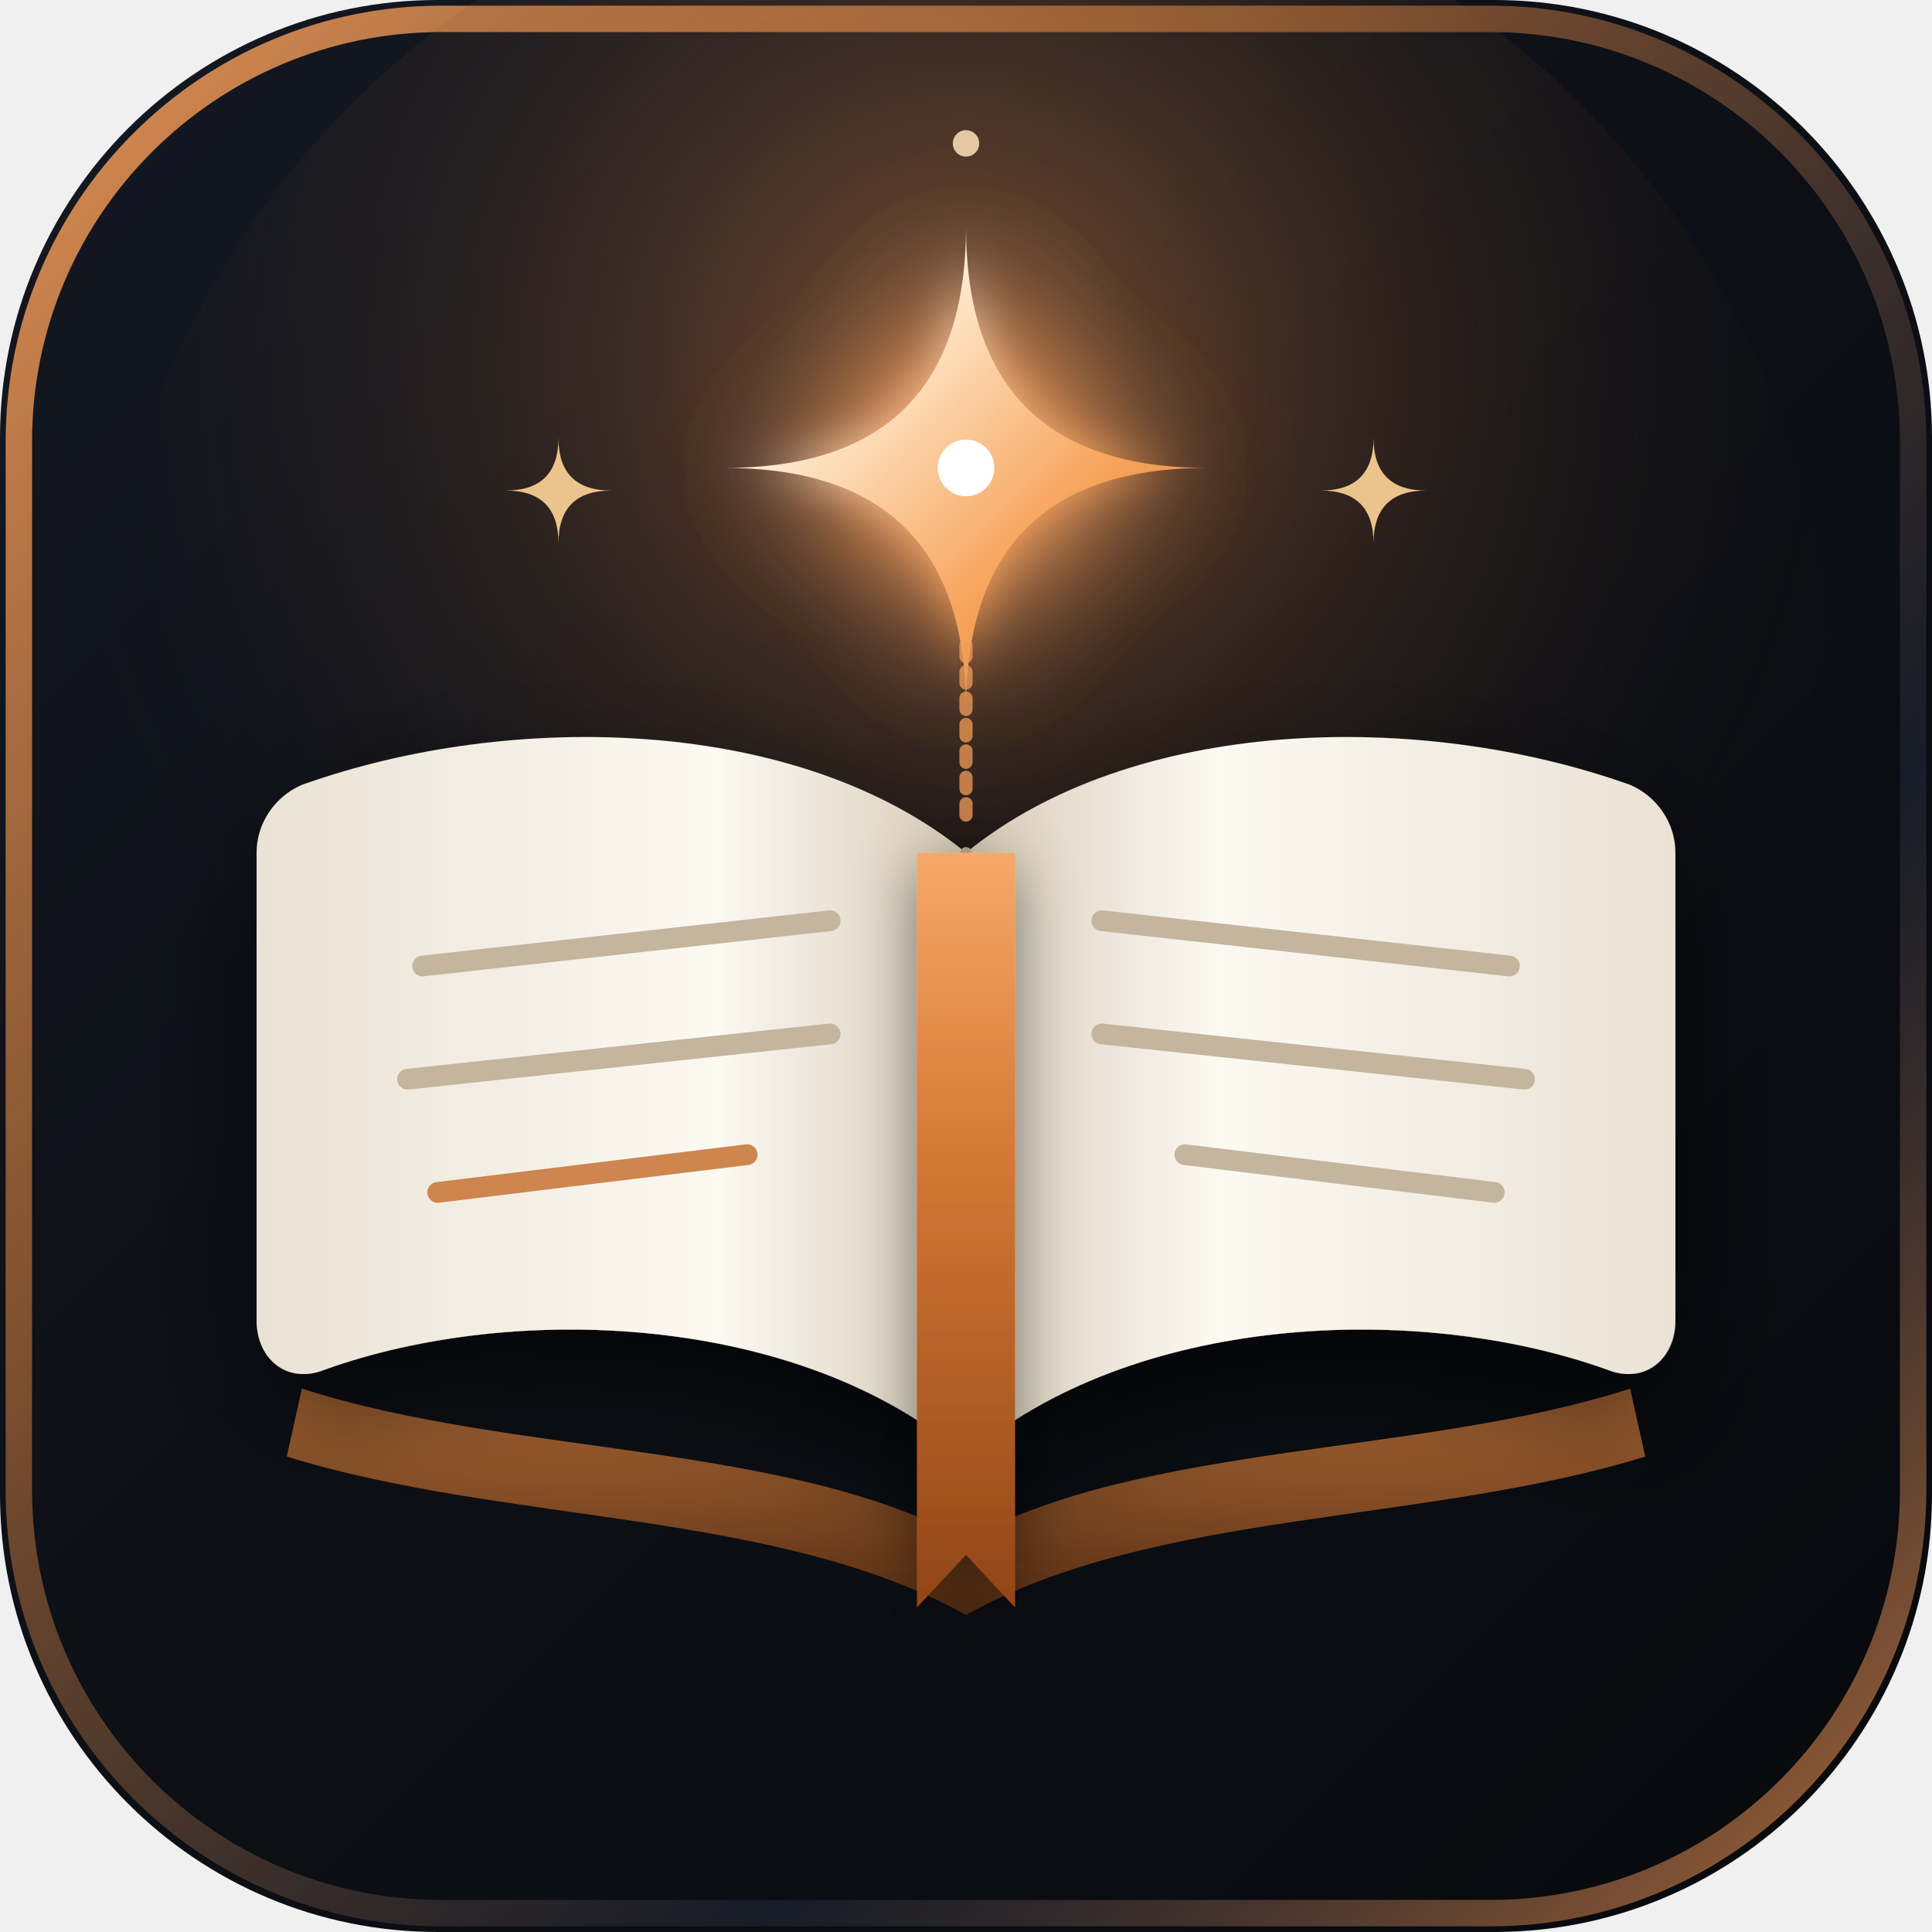
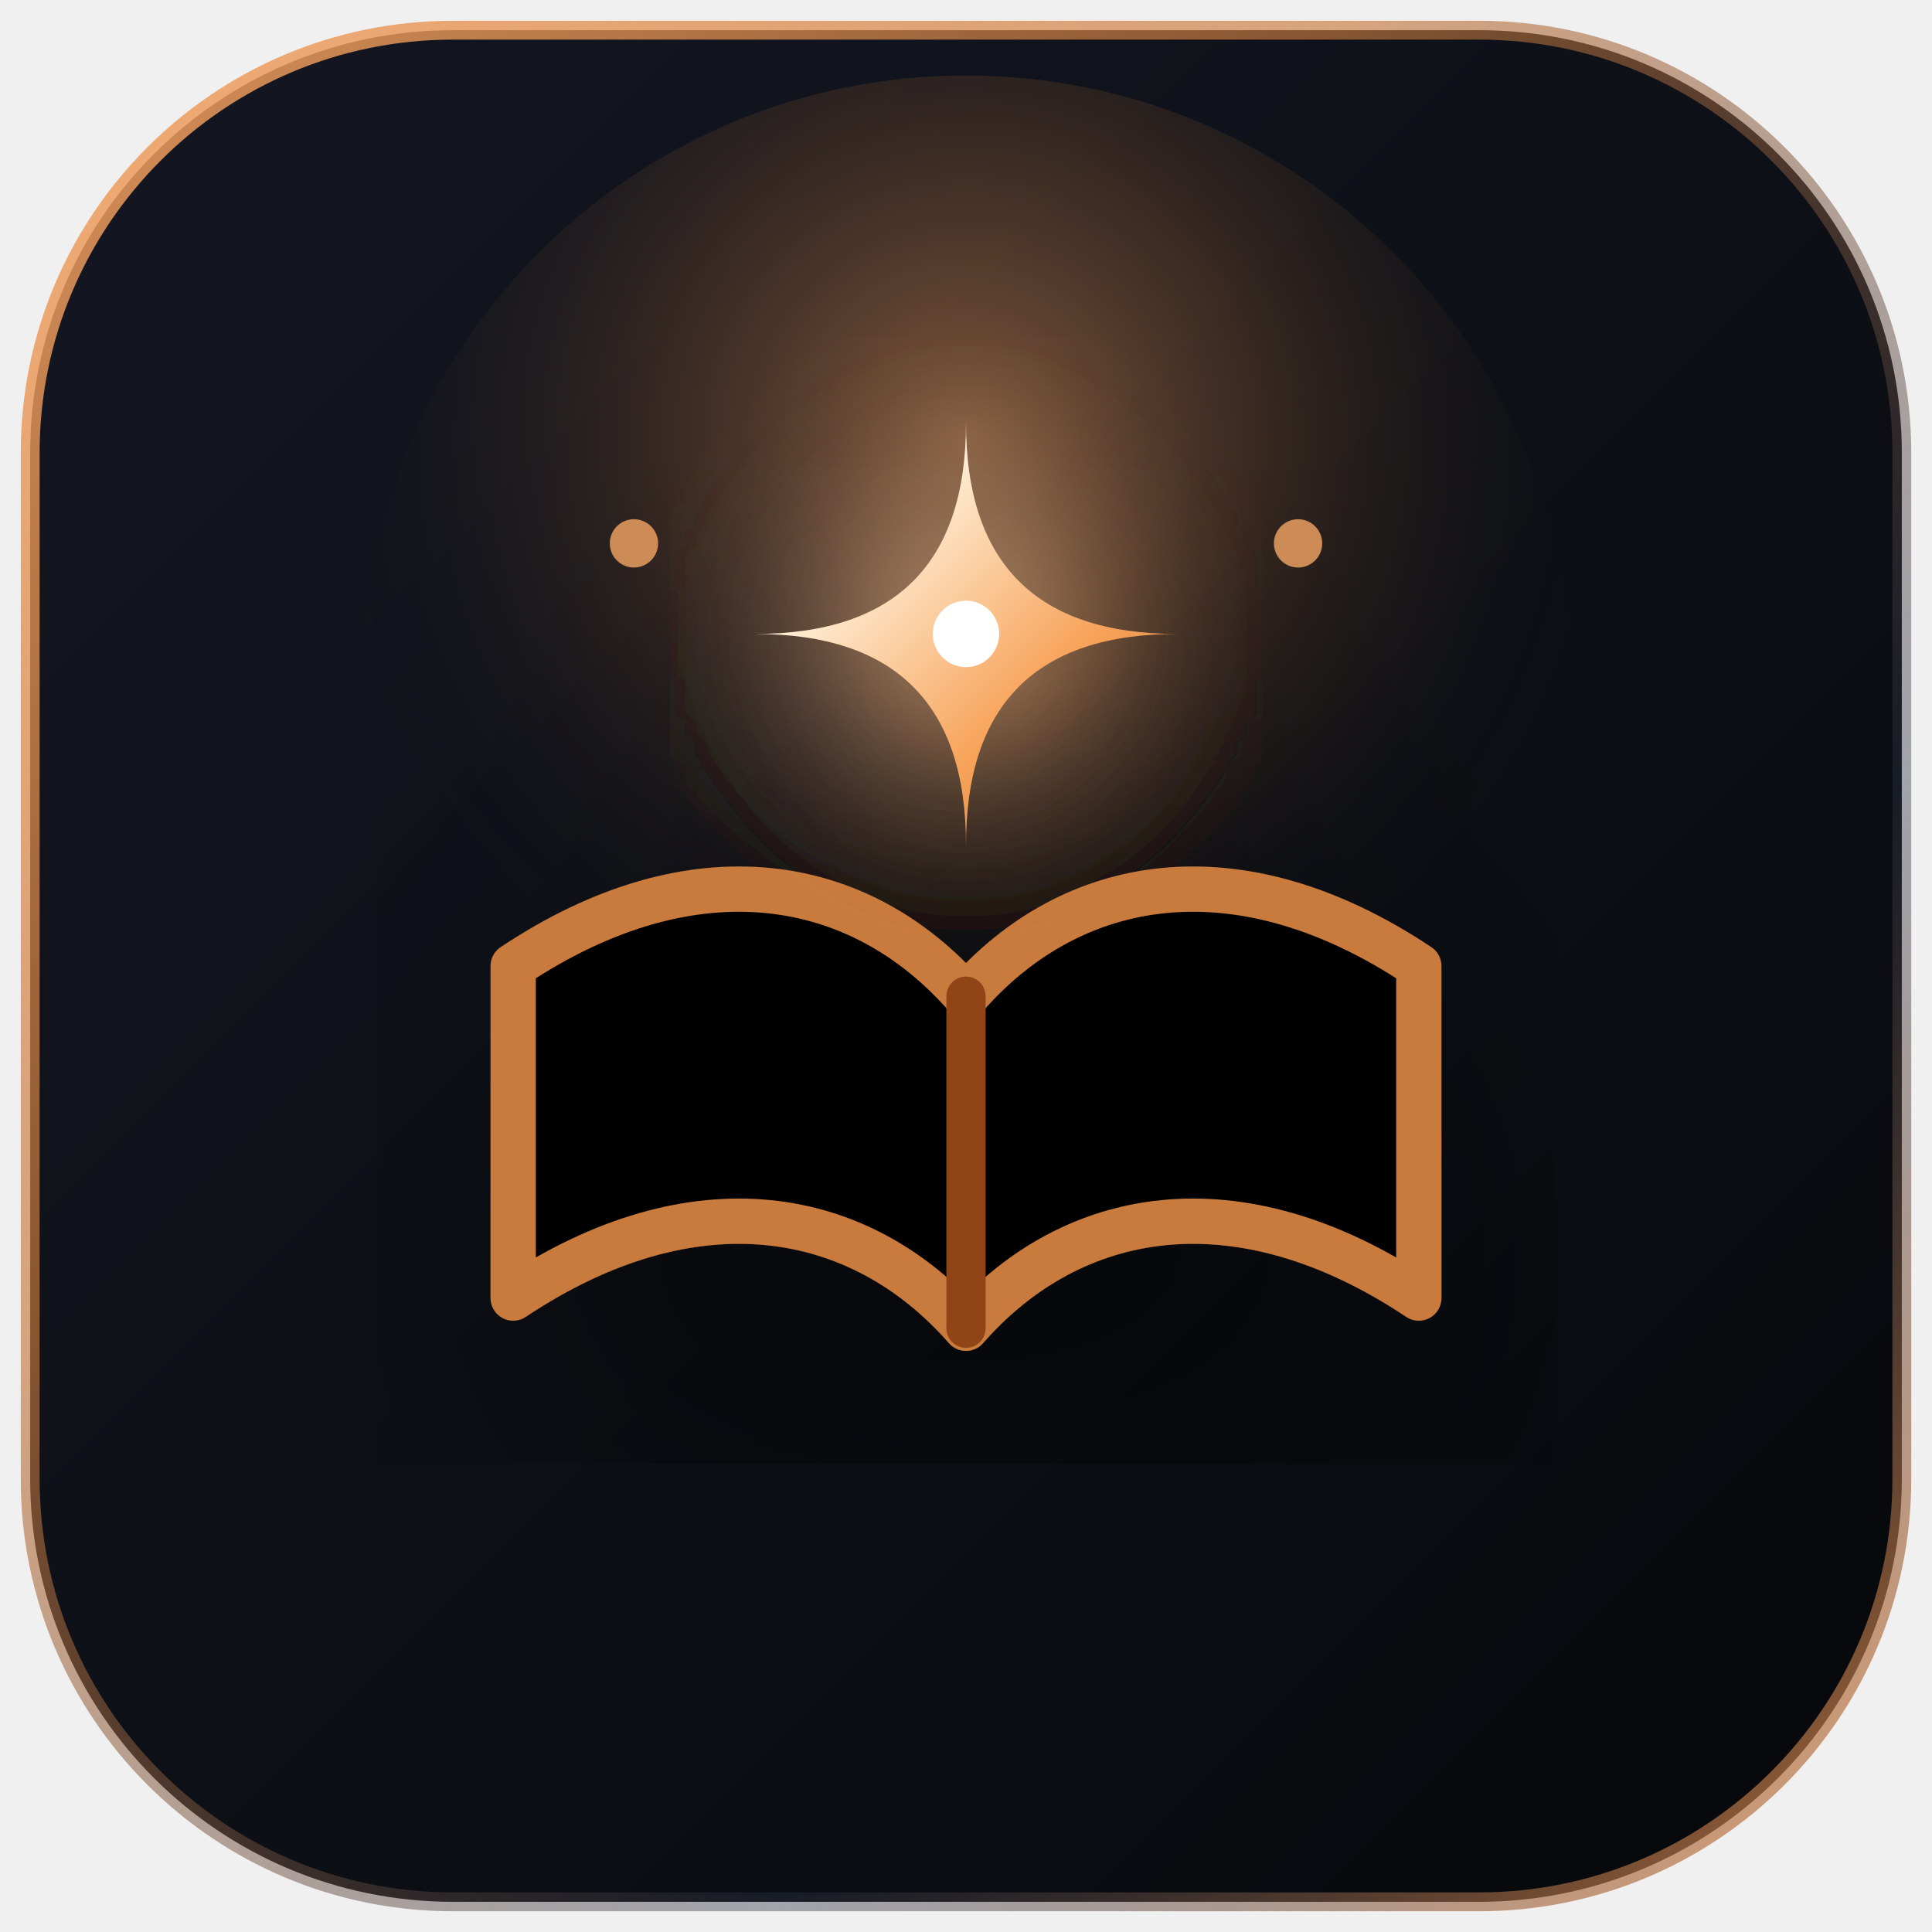
<svg xmlns="http://www.w3.org/2000/svg" viewBox="0 0 512 512" width="512" height="512">
  <defs>
    <linearGradient id="bgGrad" x1="0%" y1="0%" x2="100%" y2="100%">
-       <stop offset="0%" stop-color="#141822" />
-       <stop offset="45%" stop-color="#0d1016" />
-       <stop offset="100%" stop-color="#07090d" />
+       <stop offset="0%" stop-color="#141722" />
+       <stop offset="50%" stop-color="#0d1016" />
+       <stop offset="100%" stop-color="#06080b" />
    </linearGradient>
    <linearGradient id="borderGrad" x1="0%" y1="0%" x2="100%" y2="100%">
-       <stop offset="0%" stop-color="#f39c5a" stop-opacity="0.9" />
-       <stop offset="35%" stop-color="#c97a3e" stop-opacity="0.6" />
+       <stop offset="0%" stop-color="#f5a464" stop-opacity="0.9" />
+       <stop offset="35%" stop-color="#c97a3e" stop-opacity="0.65" />
      <stop offset="70%" stop-color="#2c3244" stop-opacity="0.4" />
-       <stop offset="100%" stop-color="#e08846" stop-opacity="0.75" />
+       <stop offset="100%" stop-color="#e08846" stop-opacity="0.8" />
    </linearGradient>
    <radialGradient id="auroraGlow" cx="50%" cy="30%" r="55%">
-       <stop offset="0%" stop-color="#f39c5a" stop-opacity="0.45" />
-       <stop offset="40%" stop-color="#c97a3e" stop-opacity="0.2" />
+       <stop offset="0%" stop-color="#f5a464" stop-opacity="0.5" />
+       <stop offset="45%" stop-color="#c97a3e" stop-opacity="0.22" />
      <stop offset="100%" stop-color="#0d1016" stop-opacity="0" />
    </radialGradient>
    <linearGradient id="starGrad" x1="0%" y1="0%" x2="100%" y2="100%">
      <stop offset="0%" stop-color="#ffffff" />
-       <stop offset="25%" stop-color="#fff2db" />
+       <stop offset="25%" stop-color="#fff4e0" />
      <stop offset="65%" stop-color="#f7a35a" />
      <stop offset="100%" stop-color="#c97a3e" />
    </linearGradient>
-     <linearGradient id="ribbonGrad" x1="0%" y1="0%" x2="0%" y2="100%">
-       <stop offset="0%" stop-color="#f7a868" />
-       <stop offset="40%" stop-color="#d47935" />
-       <stop offset="100%" stop-color="#914517" />
+     <linearGradient id="pageGrad" x1="0%" y1="0%" x2="100%" y2="100%">
+       <stop offset="0%" stop-color="#faf6ee" />
+       <stop offset="50%" stop-color="#eae2d4" />
+       <stop offset="100%" stop-color="#cfc3af" />
    </linearGradient>
-     <linearGradient id="leftPageGrad" x1="0%" y1="0%" x2="100%" y2="0%">
-       <stop offset="0%" stop-color="#eae2d4" />
-       <stop offset="65%" stop-color="#fcf9f2" />
-       <stop offset="100%" stop-color="#d6cab6" />
-     </linearGradient>
-     <linearGradient id="rightPageGrad" x1="0%" y1="0%" x2="100%" y2="0%">
-       <stop offset="0%" stop-color="#d6cab6" />
-       <stop offset="35%" stop-color="#fcf9f2" />
-       <stop offset="100%" stop-color="#eae2d4" />
-     </linearGradient>
-     <linearGradient id="basePageGrad" x1="0%" y1="0%" x2="0%" y2="100%">
-       <stop offset="0%" stop-color="#c97a3e" />
-       <stop offset="100%" stop-color="#5a2e10" />
-     </linearGradient>
-     <filter id="bookShadow" x="-15%" y="-15%" width="130%" height="130%">
-       <feDropShadow dx="0" dy="14" stdDeviation="16" flood-color="#000000" flood-opacity="0.65" />
+     <filter id="softShadow" x="-15%" y="-15%" width="130%" height="130%">
+       <feDropShadow dx="0" dy="12" stdDeviation="16" flood-color="#000000" flood-opacity="0.65" />
    </filter>
-     <filter id="starGlow" x="-30%" y="-30%" width="160%" height="160%">
+     <filter id="starGlow" x="-20%" y="-20%" width="140%" height="140%">
      <feGaussianBlur stdDeviation="6" result="blur" />
      <feComposite in="SourceGraphic" in2="blur" operator="over" />
    </filter>
  </defs>
-   <rect width="512" height="512" rx="116" fill="url(#bgGrad)" />
-   <rect x="5" y="5" width="502" height="502" rx="112" fill="none" stroke="url(#borderGrad)" stroke-width="7" />
-   <circle cx="256" cy="190" r="230" fill="url(#auroraGlow)" />
-   <path d="M 80, 368             C 136, 386 208, 382 256, 408             C 304, 382 376, 386 432, 368             L 436, 386             C 378, 404 306, 400 256, 428             C 206, 400 134, 404 76, 386 Z" fill="url(#basePageGrad)" opacity="0.9" />
-   <g filter="url(#bookShadow)">
-     <path d="M 256, 226               C 212, 190 136, 188 80, 208               C 73, 211 68, 218 68, 226               L 68, 350               C 68, 360 76, 367 86, 363               C 136, 345 212, 348 256, 386 Z" fill="url(#leftPageGrad)" />
-     <path d="M 256, 226               C 300, 190 376, 188 432, 208               C 439, 211 444, 218 444, 226               L 444, 350               C 444, 360 436, 367 426, 363               C 376, 345 300, 348 256, 386 Z" fill="url(#rightPageGrad)" />
-     <path d="M 256, 226 L 256, 386" stroke="#bdae96" stroke-width="3" stroke-linecap="round" />
-     <line x1="112" y1="256" x2="220" y2="244" stroke="#c4b59f" stroke-width="5.5" stroke-linecap="round" />
-     <line x1="108" y1="286" x2="220" y2="274" stroke="#c4b59f" stroke-width="5.5" stroke-linecap="round" />
-     <line x1="116" y1="316" x2="198" y2="306" stroke="#c97a3e" stroke-width="5.5" stroke-linecap="round" opacity="0.9" />
-     <line x1="292" y1="244" x2="400" y2="256" stroke="#c4b59f" stroke-width="5.5" stroke-linecap="round" />
-     <line x1="292" y1="274" x2="404" y2="286" stroke="#c4b59f" stroke-width="5.5" stroke-linecap="round" />
-     <line x1="314" y1="306" x2="396" y2="316" stroke="#c4b59f" stroke-width="5.5" stroke-linecap="round" />
+   <rect x="8" y="8" width="496" height="496" rx="112" fill="url(#bgGrad)" stroke="url(#borderGrad)" stroke-width="5" />
+   <circle cx="256" cy="180" r="160" fill="url(#auroraGlow)" />
+   <g transform="translate(56, 56) scale(4)" filter="url(#softShadow)">
+     <path d="M 20 72 C 32 64, 43 66, 50 74 C 57 66, 68 64, 80 72 L 80 50 C 68 42, 57 44, 50 52 C 43 44, 32 42, 20 50 Z" fill="url(#pageGrad)" opacity="0.95" />
+     <path d="M 20 72 C 32 64, 43 66, 50 74 C 57 66, 68 64, 80 72 L 80 50 C 68 42, 57 44, 50 52 C 43 44, 32 42, 20 50 Z" stroke="#c97a3e" stroke-width="3" stroke-linejoin="round" />
+     <line x1="50" y1="52" x2="50" y2="74" stroke="#914517" stroke-width="2.6" stroke-linecap="round" />
+     <path d="M 50 14 Q 50 28, 64 28 Q 50 28, 50 42 Q 50 28, 36 28 Q 50 28, 50 14 Z" fill="url(#starGrad)" filter="url(#starGlow)" />
+     <circle cx="50" cy="28" r="2.2" fill="#ffffff" />
+     <circle cx="28" cy="22" r="1.6" fill="#f5a464" opacity="0.8" />
+     <circle cx="72" cy="22" r="1.6" fill="#f5a464" opacity="0.8" />
  </g>
-   <path d="M 243, 226             L 243, 426             L 256, 412             L 269, 426             L 269, 226 Z" fill="url(#ribbonGrad)" filter="drop-shadow(0px 4px 8px rgba(0,0,0,0.45))" />
-   <line x1="256" y1="216" x2="256" y2="168" stroke="#f39c5a" stroke-width="3.5" stroke-linecap="round" opacity="0.75" stroke-dasharray="3 4" />
-   <g filter="url(#starGlow)">
-     <path d="M 256, 60               Q 256, 124 192, 124               Q 256, 124 256, 188               Q 256, 124 320, 124               Q 256, 124 256, 60 Z" fill="url(#starGrad)" filter="drop-shadow(0px 0px 18px rgba(243, 156, 90, 0.9))" />
-     <circle cx="256" cy="124" r="7.5" fill="#ffffff" />
-   </g>
-   <path d="M 148, 116 Q 148, 130 134, 130 Q 148, 130 148, 144 Q 148, 130 162, 130 Q 148, 130 148, 116 Z" fill="#ffd599" opacity="0.9" />
-   <path d="M 364, 116 Q 364, 130 350, 130 Q 364, 130 364, 144 Q 364, 130 378, 130 Q 364, 130 364, 116 Z" fill="#ffd599" opacity="0.9" />
-   <circle cx="256" cy="38" r="3.5" fill="#ffe2b8" opacity="0.85" />
</svg>
